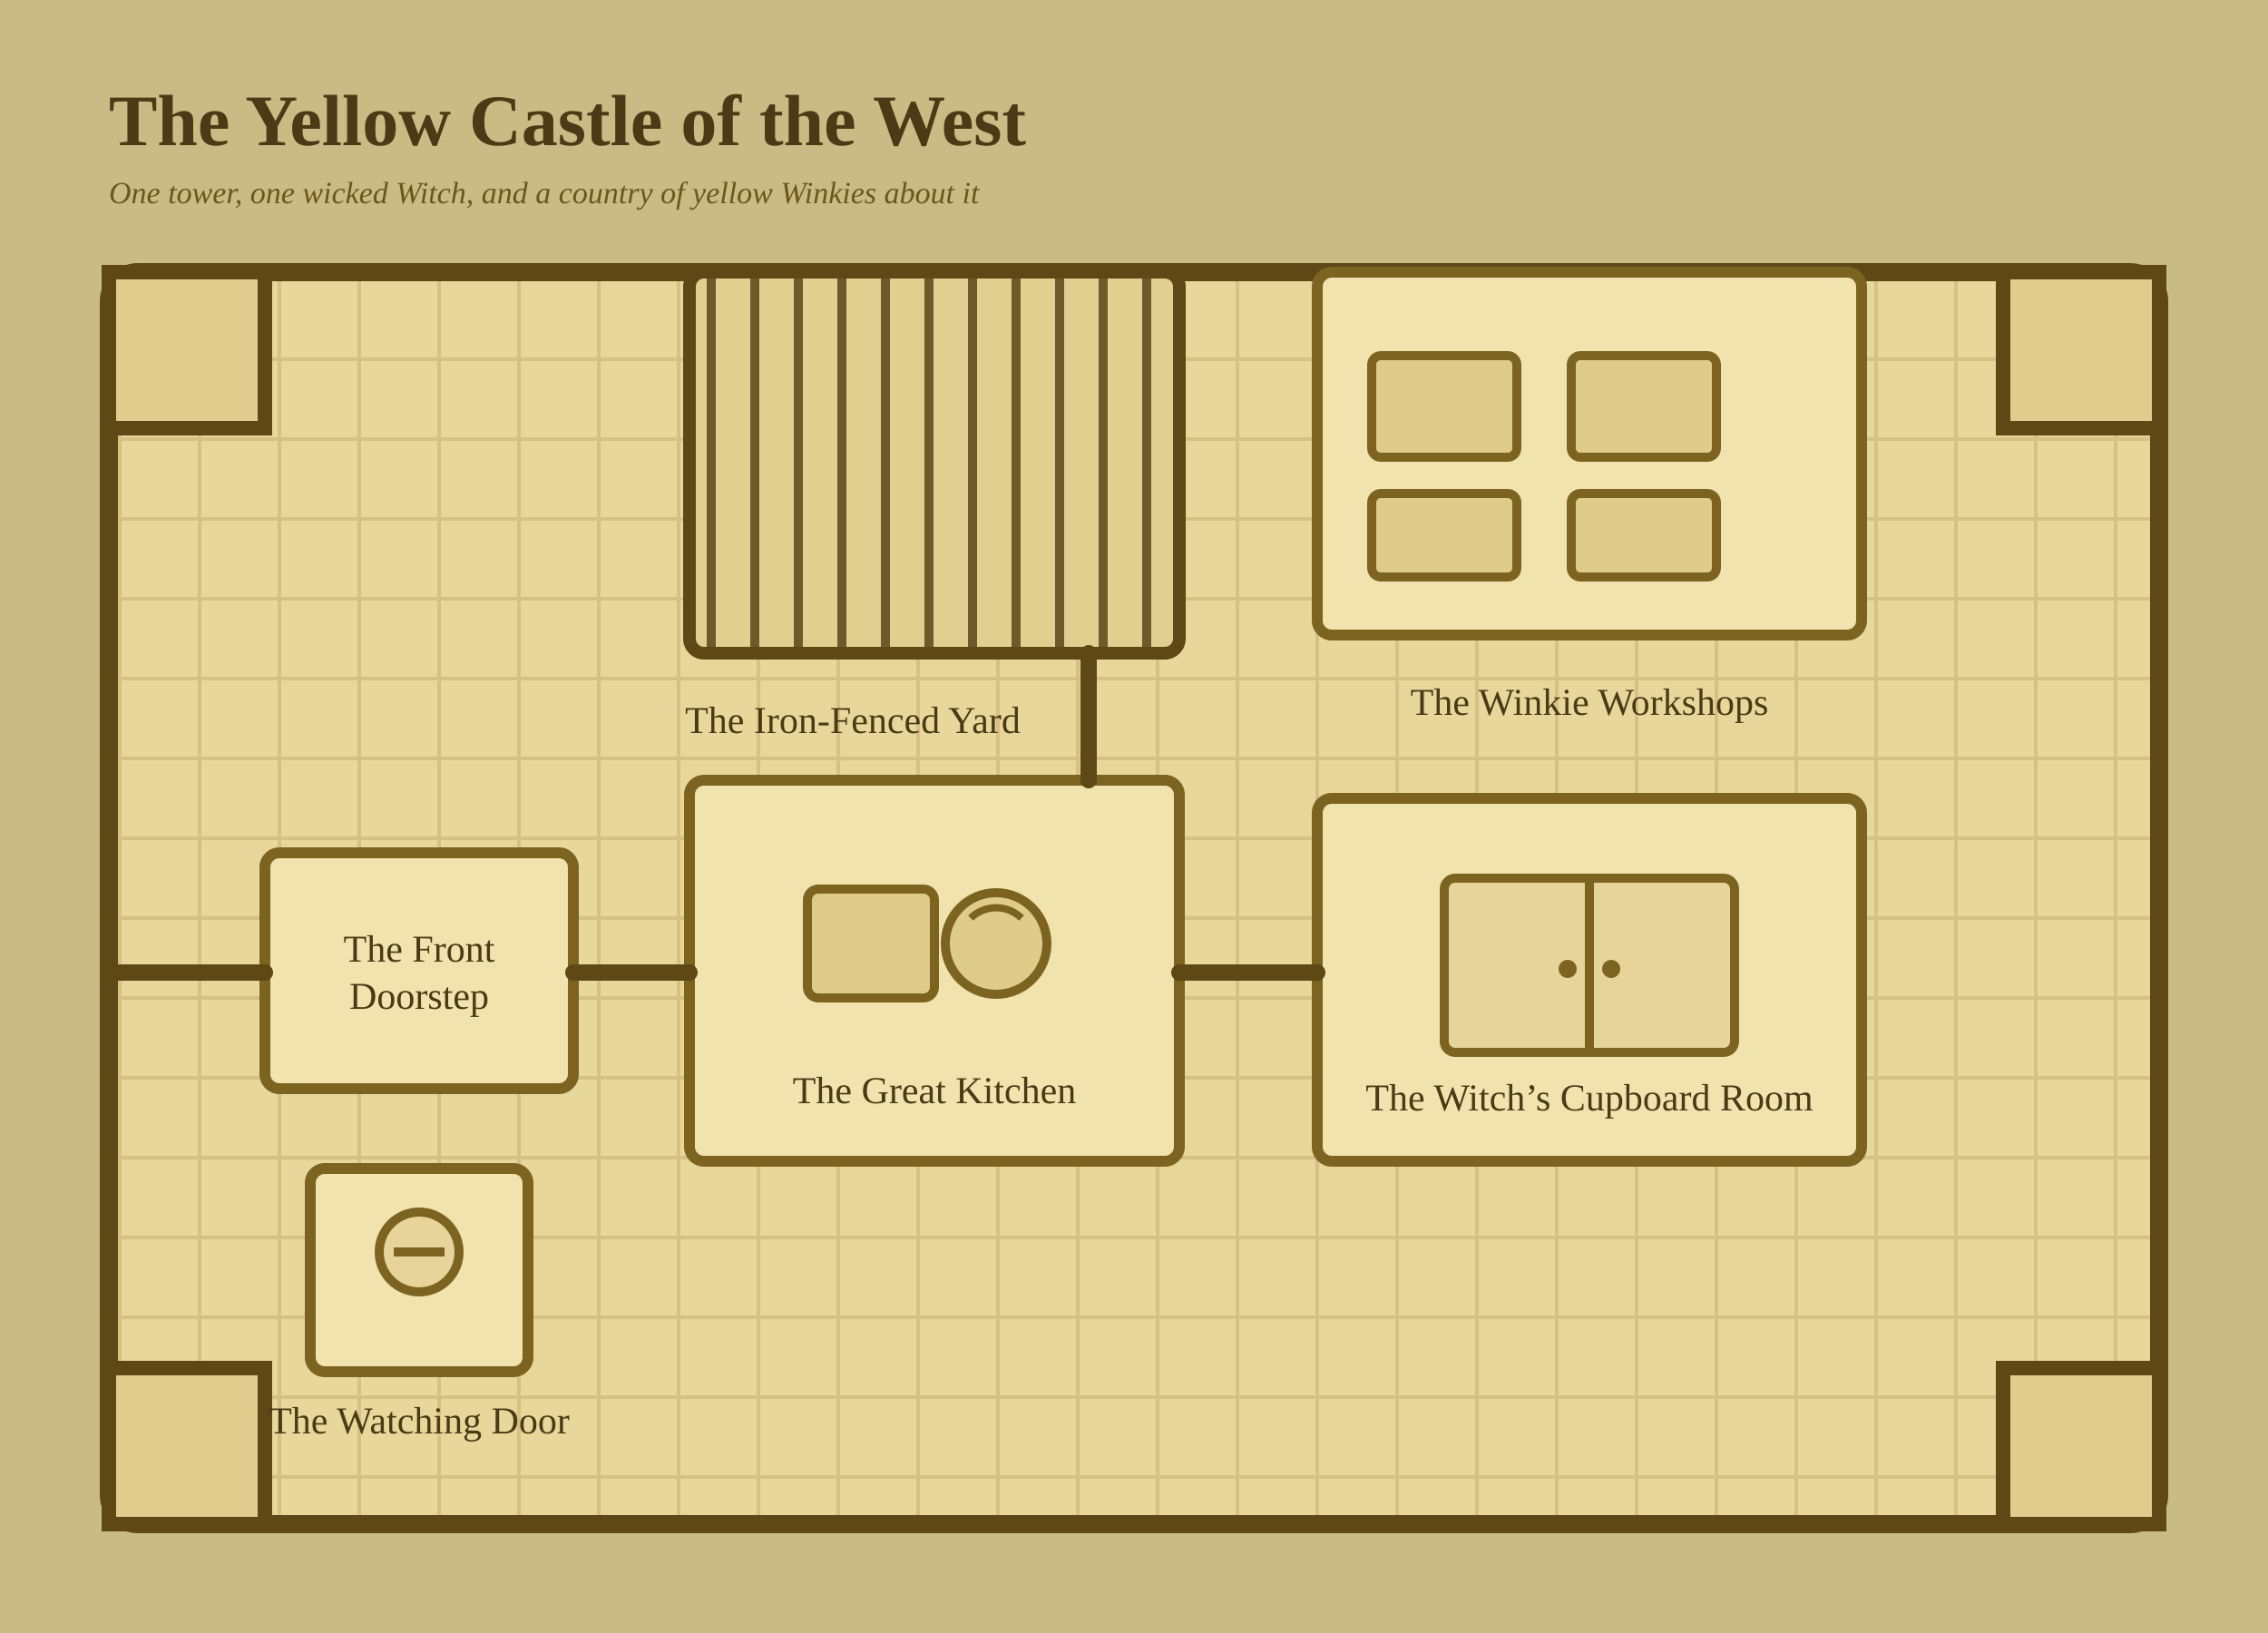
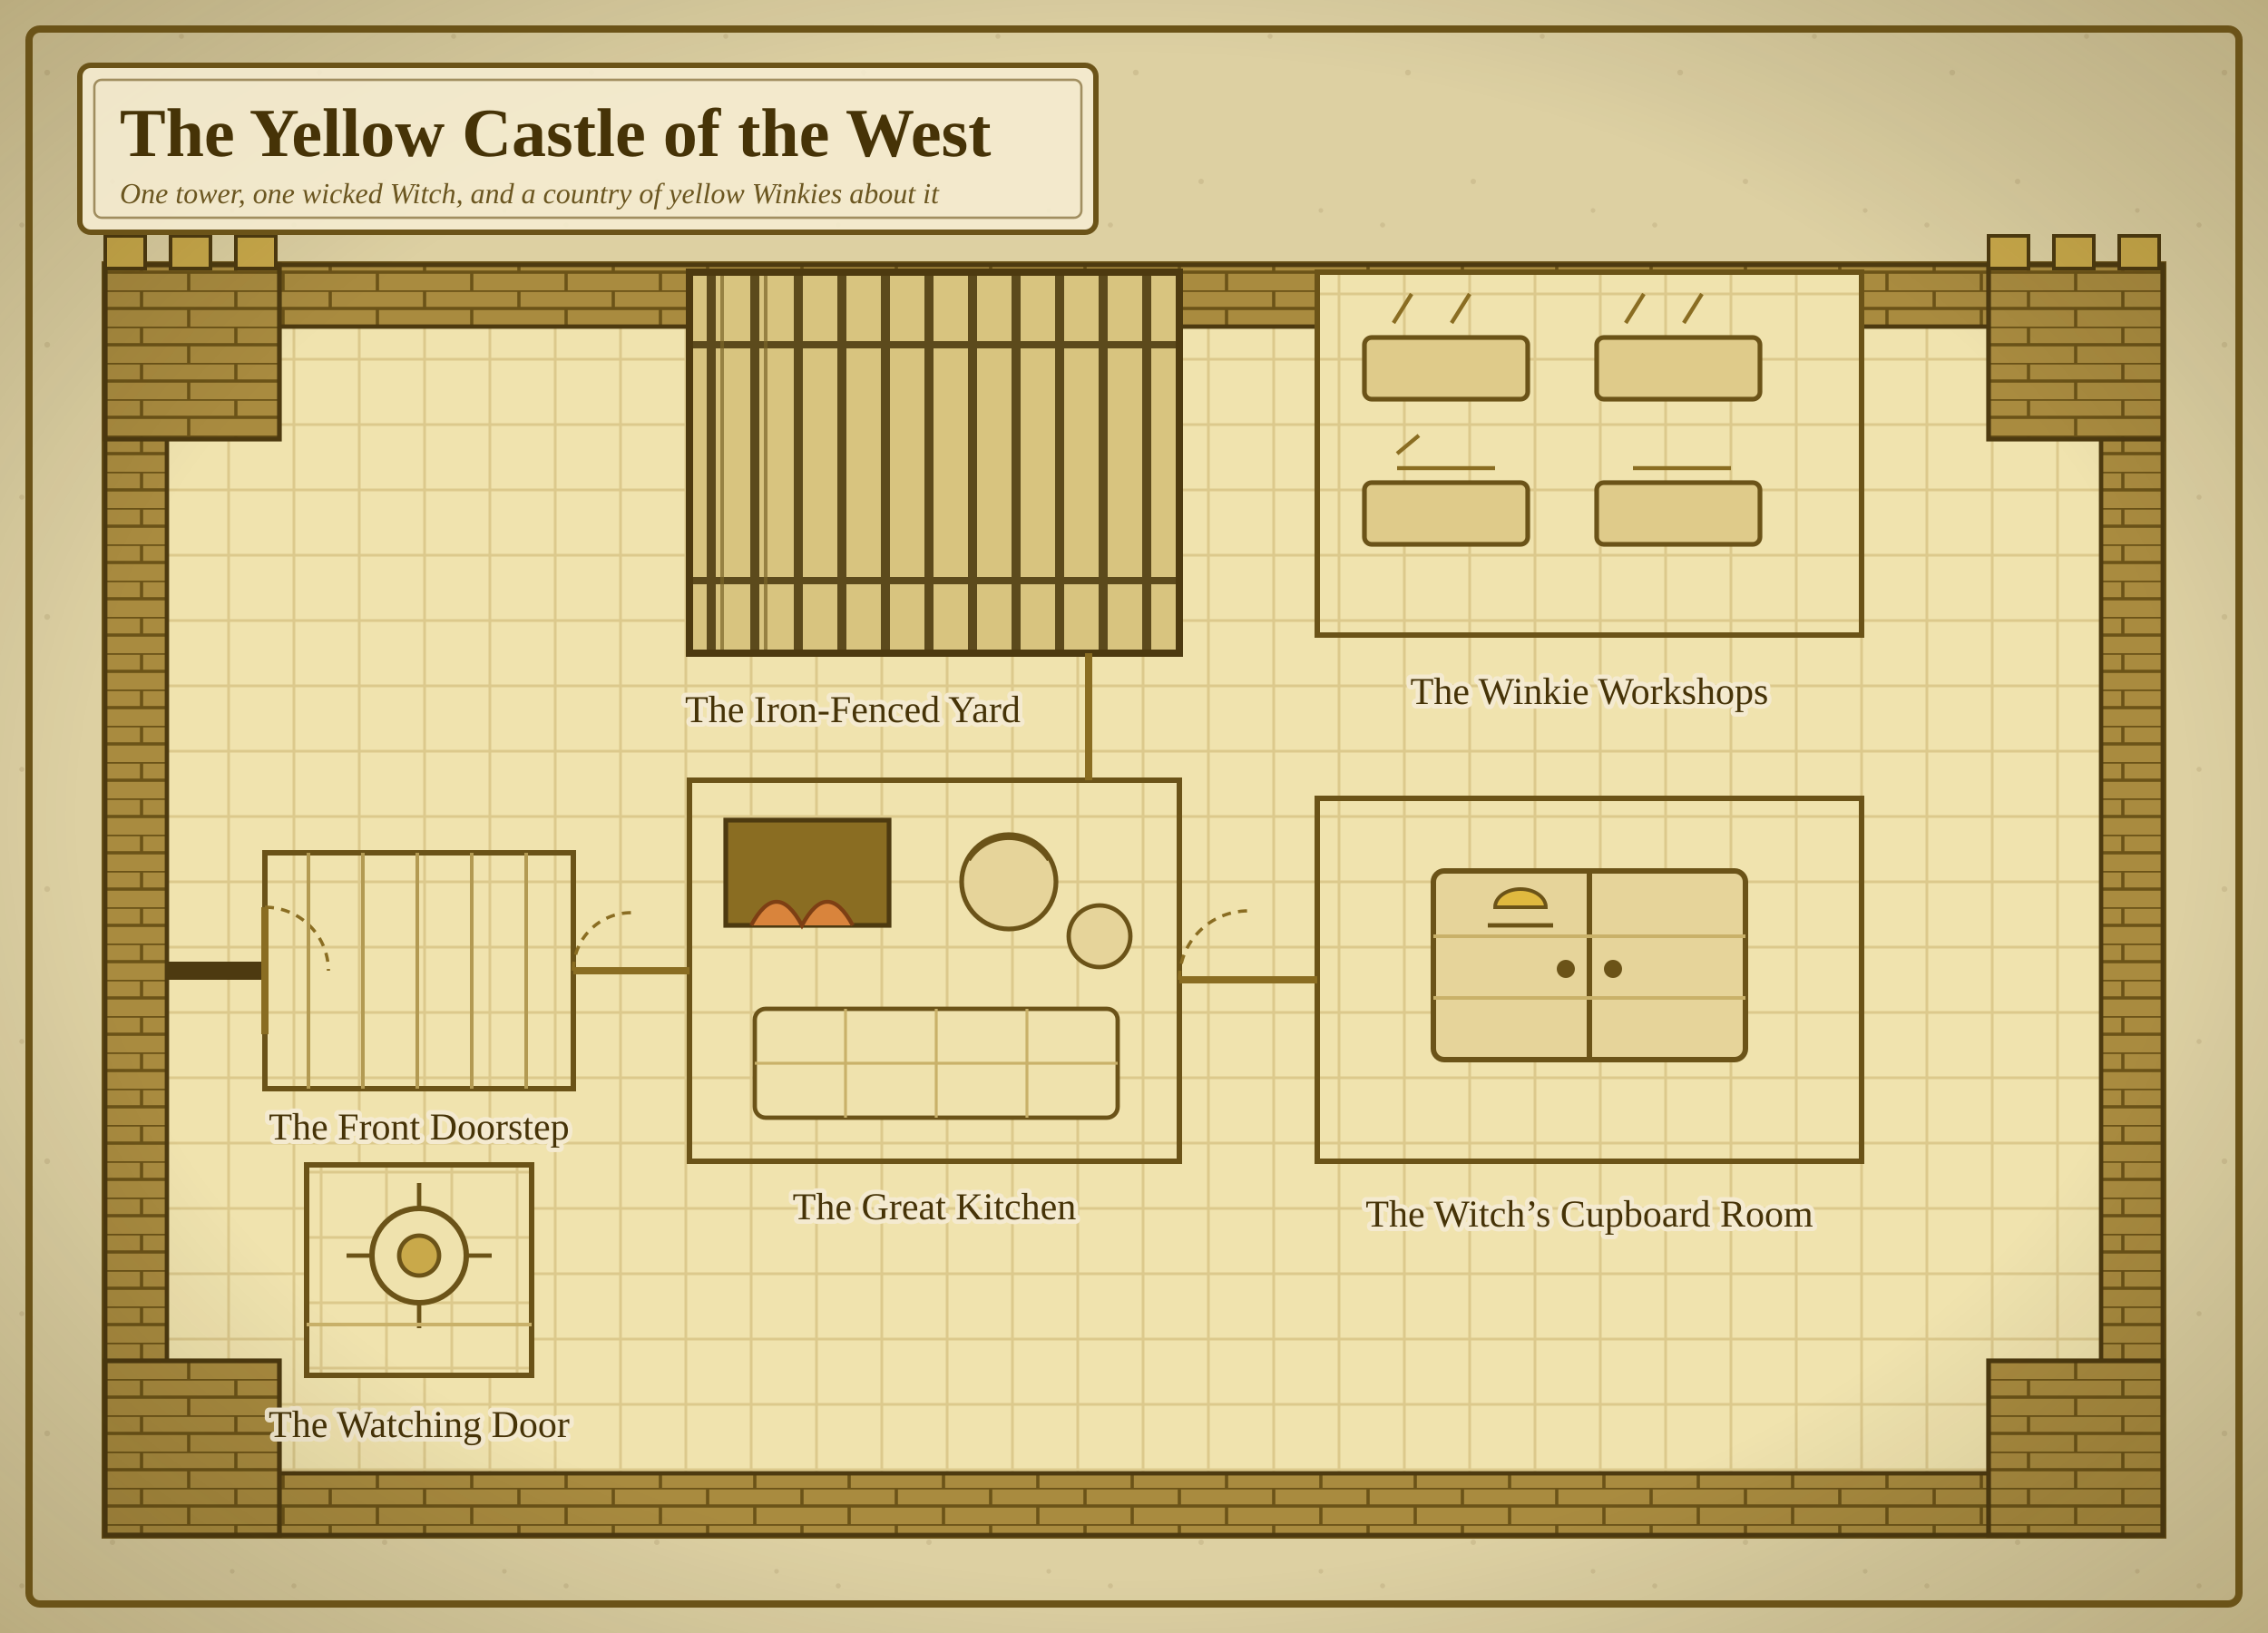
<svg xmlns="http://www.w3.org/2000/svg" width="1250" height="900" viewBox="0 0 1250 900">
  <defs>
-     <pattern id="flags" width="44" height="44" patternUnits="userSpaceOnUse">
-       <rect width="44" height="44" fill="#e8d79a" />
-       <path d="M0 22 H44 M22 0 V44" stroke="#d6c184" stroke-width="2" />
+     <pattern id="paper" width="150" height="150" patternUnits="userSpaceOnUse">
+       <rect width="150" height="150" fill="#ddd0a2" />
+       <g fill="#c3b285" fill-opacity=".55">
+         <circle cx="26" cy="40" r="1.6" />
+         <circle cx="100" cy="20" r="1.4" />
+         <circle cx="62" cy="100" r="1.5" />
+         <circle cx="128" cy="116" r="1.3" />
+         <circle cx="12" cy="124" r="1.4" />
+       </g>
    </pattern>
+     <pattern id="stone" width="52" height="20" patternUnits="userSpaceOnUse">
+       <rect width="52" height="20" fill="#a98b3f" />
+       <path d="M0 0 H52 M0 10 H52 M26 0 V10 M0 10 V20 M52 10 V20" stroke="#6b5318" stroke-width="1.8" fill="none" />
+     </pattern>
+     <pattern id="flag" width="36" height="36" patternUnits="userSpaceOnUse">
+       <rect width="36" height="36" fill="#f0e3ae" />
+       <path d="M0 18 H36 M18 0 V36" stroke="#dcc98c" stroke-width="1.5" />
+     </pattern>
+     <radialGradient id="vignette" cx="50%" cy="50%" r="72%">
+       <stop offset="64%" stop-color="#000" stop-opacity="0" />
+       <stop offset="100%" stop-color="#463307" stop-opacity=".24" />
+     </radialGradient>
    <style>
-       .t{font-family:Georgia,'Times New Roman',serif;fill:#4a3a15}
-       .title{font-size:40px;font-weight:bold}
-       .feat{font-size:21px}
-       .note{font-size:17px;font-style:italic;fill:#6b5620}
-       .room{fill:#f0e3ae;stroke:#7d6320;stroke-width:6}
-       .yard{fill:#dfd08f;stroke:#7d6320;stroke-width:6}
-       .door{stroke:#5d4816;stroke-width:9;stroke-linecap:round}
-       .bars{stroke:#6d5a2a;stroke-width:5}
+       .t{font-family:Georgia,'Times New Roman',serif;fill:#463307}
+       .feat{font-size:21px;paint-order:stroke;stroke:#f4ead0;stroke-width:5;stroke-linejoin:round}
+       .note{font-size:16px;font-style:italic;fill:#6b5620}
+       .room{fill:url(#flag);stroke:#6b5318;stroke-width:3}
+       .swing{fill:none;stroke:#8a6d22;stroke-width:1.8;stroke-dasharray:5 4}
    </style>
  </defs>
-   <rect width="1250" height="900" fill="#c9bb84" />
-   <rect x="60" y="150" width="1130" height="690" rx="16" fill="url(#flags)" stroke="#5d4816" stroke-width="10" />
-   <g fill="#e0cd8e" stroke="#5d4816" stroke-width="8">
-     <rect x="60" y="150" width="86" height="86" />
-     <rect x="1104" y="150" width="86" height="86" />
-     <rect x="60" y="754" width="86" height="86" />
-     <rect x="1104" y="754" width="86" height="86" />
+   <rect width="1250" height="900" fill="url(#paper)" />
+   <rect x="58" y="146" width="1134" height="700" fill="url(#flag)" stroke="#6b5318" stroke-width="4" />
+   <path d="M58 146 H1192 V846 H58 Z M92 180 H1158 V812 H92 Z" fill="url(#stone)" fill-rule="evenodd" stroke="#4d3a10" stroke-width="2.4" />
+   <g fill="url(#stone)" stroke="#4d3a10" stroke-width="2.6">
+     <rect x="58" y="146" width="96" height="96" />
+     <rect x="1096" y="146" width="96" height="96" />
+     <rect x="58" y="750" width="96" height="96" />
+     <rect x="1096" y="750" width="96" height="96" />
  </g>
-   <rect x="146" y="470" width="170" height="130" rx="8" class="room" />
-   <text class="t feat" x="231" y="530" text-anchor="middle">The Front</text>
-   <text class="t feat" x="231" y="556" text-anchor="middle">Doorstep</text>
-   <path class="door" d="M60 536 H146" />
-   <rect x="380" y="430" width="270" height="210" rx="8" class="room" />
-   <g transform="translate(515,520)">
-     <rect x="-70" y="-30" width="70" height="60" rx="6" fill="#dfcb8a" stroke="#7d6320" stroke-width="5" />
-     <circle cx="34" cy="0" r="28" fill="#dfcb8a" stroke="#7d6320" stroke-width="5" />
-     <path d="M20 -14 A20 20 0 0 1 48 -14" fill="none" stroke="#7d6320" stroke-width="4" />
+   <g fill="#c9a94a" stroke="#4d3a10" stroke-width="2">
+     <rect x="58" y="130" width="22" height="18" />
+     <rect x="94" y="130" width="22" height="18" />
+     <rect x="130" y="130" width="22" height="18" />
+     <rect x="1096" y="130" width="22" height="18" />
+     <rect x="1132" y="130" width="22" height="18" />
+     <rect x="1168" y="130" width="22" height="18" />
  </g>
-   <text class="t feat" x="515" y="608" text-anchor="middle">The Great Kitchen</text>
-   <path class="door" d="M316 536 H380" />
-   <rect x="380" y="150" width="270" height="210" rx="8" class="yard" />
-   <g class="bars" fill="none">
-     <path d="M392 150 V360 M416 150 V360 M440 150 V360 M464 150 V360 M488 150 V360              M512 150 V360 M536 150 V360 M560 150 V360 M584 150 V360 M608 150 V360 M632 150 V360" />
+   <g>
+     <rect x="146" y="470" width="170" height="130" class="room" />
+     <path d="M92 535 h54" stroke="#4d3a10" stroke-width="10" />
+     <path d="M146 500 v70" stroke="#8a6d22" stroke-width="4" />
+     <path d="M146 500 a35 35 0 0 1 35 35" class="swing" />
+     <g stroke="#b39a52" stroke-width="2">
+       <path d="M170 470 v130 M200 470 v130 M230 470 v130 M260 470 v130 M290 470 v130" />
+     </g>
  </g>
-   <rect x="380" y="150" width="270" height="210" rx="8" fill="none" stroke="#5d4816" stroke-width="7" />
-   <text class="t feat" x="470" y="404" text-anchor="middle">The Iron-Fenced Yard</text>
-   <path class="door" d="M600 430 V360" />
-   <rect x="726" y="150" width="300" height="200" rx="8" class="room" />
-   <g fill="#dfcb8a" stroke="#7d6320" stroke-width="5">
-     <rect x="756" y="196" width="80" height="56" rx="5" />
-     <rect x="866" y="196" width="80" height="56" rx="5" />
-     <rect x="756" y="272" width="80" height="46" rx="5" />
-     <rect x="866" y="272" width="80" height="46" rx="5" />
+   <g>
+     <rect x="380" y="430" width="270" height="210" class="room" />
+     <rect x="400" y="452" width="90" height="58" fill="#8a6d22" stroke="#4d3a10" stroke-width="2.6" />
+     <path d="M414 510 q14 -26 28 0 q14 -26 28 0" fill="#d9843c" stroke="#7d3f14" stroke-width="2.2" />
+     <circle cx="556" cy="486" r="26" fill="#e6d49a" stroke="#6b5318" stroke-width="2.6" />
+     <path d="M534 474 a26 26 0 0 1 44 0" fill="none" stroke="#6b5318" stroke-width="2.2" />
+     <circle cx="606" cy="516" r="17" fill="#e6d49a" stroke="#6b5318" stroke-width="2.4" />
+     <rect x="416" y="556" width="200" height="60" rx="6" fill="#efe2ad" stroke="#6b5318" stroke-width="2.4" />
+     <g stroke="#c9b169" stroke-width="1.6">
+       <path d="M416 586 H616 M466 556 v60 M516 556 v60 M566 556 v60" />
+     </g>
+     <path d="M316 535 h64" stroke="#8a6d22" stroke-width="4" />
+     <path d="M316 535 a32 32 0 0 1 32 -32" class="swing" />
  </g>
-   <text class="t feat" x="876" y="394" text-anchor="middle">The Winkie Workshops</text>
-   <rect x="726" y="440" width="300" height="200" rx="8" class="room" />
-   <g transform="translate(876,530)">
-     <rect x="-80" y="-46" width="160" height="96" rx="6" fill="#e6d49a" stroke="#7d6320" stroke-width="5" />
-     <path d="M0 -46 V50" stroke="#7d6320" stroke-width="5" />
-     <circle cx="-12" cy="4" r="5" fill="#7d6320" />
-     <circle cx="12" cy="4" r="5" fill="#7d6320" />
+   <g>
+     <rect x="380" y="150" width="270" height="210" fill="#d8c47f" stroke="#6b5318" stroke-width="3" />
+     <g stroke="#5c4a1c" stroke-width="5">
+       <path d="M392 150 V360 M416 150 V360 M440 150 V360 M464 150 V360 M488 150 V360 M512 150 V360                M536 150 V360 M560 150 V360 M584 150 V360 M608 150 V360 M632 150 V360" />
+     </g>
+     <g stroke="#5c4a1c" stroke-width="4">
+       <path d="M380 190 H650 M380 320 H650" />
+     </g>
+     <g stroke="#7a6528" stroke-width="2" opacity=".7">
+       <path d="M398 152 V358 M422 152 V358" />
+     </g>
+     <rect x="380" y="150" width="270" height="210" fill="none" stroke="#4d3a10" stroke-width="4" />
+     <path d="M600 430 V360" stroke="#8a6d22" stroke-width="4" />
  </g>
-   <text class="t feat" x="876" y="612" text-anchor="middle">The Witch’s Cupboard Room</text>
-   <path class="door" d="M650 536 H726" />
+   <g>
+     <rect x="726" y="150" width="300" height="200" class="room" />
+     <g fill="#dfcb8a" stroke="#6b5318" stroke-width="2.6">
+       <rect x="752" y="186" width="90" height="34" rx="4" />
+       <rect x="880" y="186" width="90" height="34" rx="4" />
+       <rect x="752" y="266" width="90" height="34" rx="4" />
+       <rect x="880" y="266" width="90" height="34" rx="4" />
+     </g>
+     <g stroke="#8a6d22" stroke-width="2.2" fill="none">
+       <path d="M768 178 l10 -16 M800 178 l10 -16 M896 178 l10 -16 M928 178 l10 -16" />
+       <path d="M770 258 h54 M770 250 l12 -10 M900 258 h54" />
+     </g>
+   </g>
+   <g>
+     <rect x="726" y="440" width="300" height="200" class="room" />
+     <g transform="translate(876,530)">
+       <rect x="-86" y="-50" width="172" height="104" rx="6" fill="#e6d49a" stroke="#6b5318" stroke-width="3" />
+       <path d="M0 -50 V54" stroke="#6b5318" stroke-width="3" />
+       <path d="M-86 -14 H86 M-86 20 H86" stroke="#c9b169" stroke-width="2" />
+       <circle cx="-13" cy="4" r="5" fill="#6b5318" />
+       <circle cx="13" cy="4" r="5" fill="#6b5318" />
+       <path d="M-52 -30 a14 10 0 0 1 28 0 z" fill="#e0b93f" stroke="#6b5318" stroke-width="2" />
+       <path d="M-56 -20 h36" stroke="#6b5318" stroke-width="2.4" />
+     </g>
+     <path d="M650 540 h76" stroke="#8a6d22" stroke-width="4" />
+     <path d="M650 540 a38 38 0 0 1 38 -38" class="swing" />
+   </g>
  <g transform="translate(231,700)">
-     <rect x="-60" y="-56" width="120" height="112" rx="8" class="room" />
-     <circle cx="0" cy="-10" r="22" fill="#e6d49a" stroke="#7d6320" stroke-width="5" />
-     <path d="M-14 -10 h28" stroke="#7d6320" stroke-width="5" />
+     <rect x="-62" y="-58" width="124" height="116" class="room" />
+     <circle cx="0" cy="-8" r="26" fill="#efe2ad" stroke="#6b5318" stroke-width="3" />
+     <circle cx="0" cy="-8" r="11" fill="#c9a94a" stroke="#6b5318" stroke-width="2.4" />
+     <path d="M-40 -8 h14 M26 -8 h14 M0 -48 v14 M0 18 v14" stroke="#6b5318" stroke-width="2.4" />
+     <path d="M-62 30 h124" stroke="#c9b169" stroke-width="2" />
  </g>
-   <text class="t feat" x="231" y="790" text-anchor="middle">The Watching Door</text>
-   <text class="t title" x="60" y="80">The Yellow Castle of the West</text>
-   <text class="t note" x="60" y="112">One tower, one wicked Witch, and a country of yellow Winkies about it</text>
+   <g class="t feat">
+     <text x="231" y="628" text-anchor="middle">The Front Doorstep</text>
+     <text x="515" y="672" text-anchor="middle">The Great Kitchen</text>
+     <text x="470" y="398" text-anchor="middle">The Iron-Fenced Yard</text>
+     <text x="876" y="388" text-anchor="middle">The Winkie Workshops</text>
+     <text x="876" y="676" text-anchor="middle">The Witch’s Cupboard Room</text>
+     <text x="231" y="792" text-anchor="middle">The Watching Door</text>
+   </g>
+   <rect width="1250" height="900" fill="url(#vignette)" />
+   <g transform="translate(44,36)">
+     <rect x="0" y="0" width="560" height="92" rx="6" fill="#f6edd2" fill-opacity=".88" stroke="#6b5318" stroke-width="3" />
+     <rect x="8" y="8" width="544" height="76" rx="4" fill="none" stroke="#6b5318" stroke-width="1.3" stroke-opacity=".6" />
+     <text class="t" x="22" y="50" font-size="38" font-weight="bold">The Yellow Castle of the West</text>
+     <text class="t note" x="22" y="76">One tower, one wicked Witch, and a country of yellow Winkies about it</text>
+   </g>
+   <rect x="16" y="16" width="1218" height="868" rx="6" fill="none" stroke="#6b5318" stroke-width="4" />
</svg>
